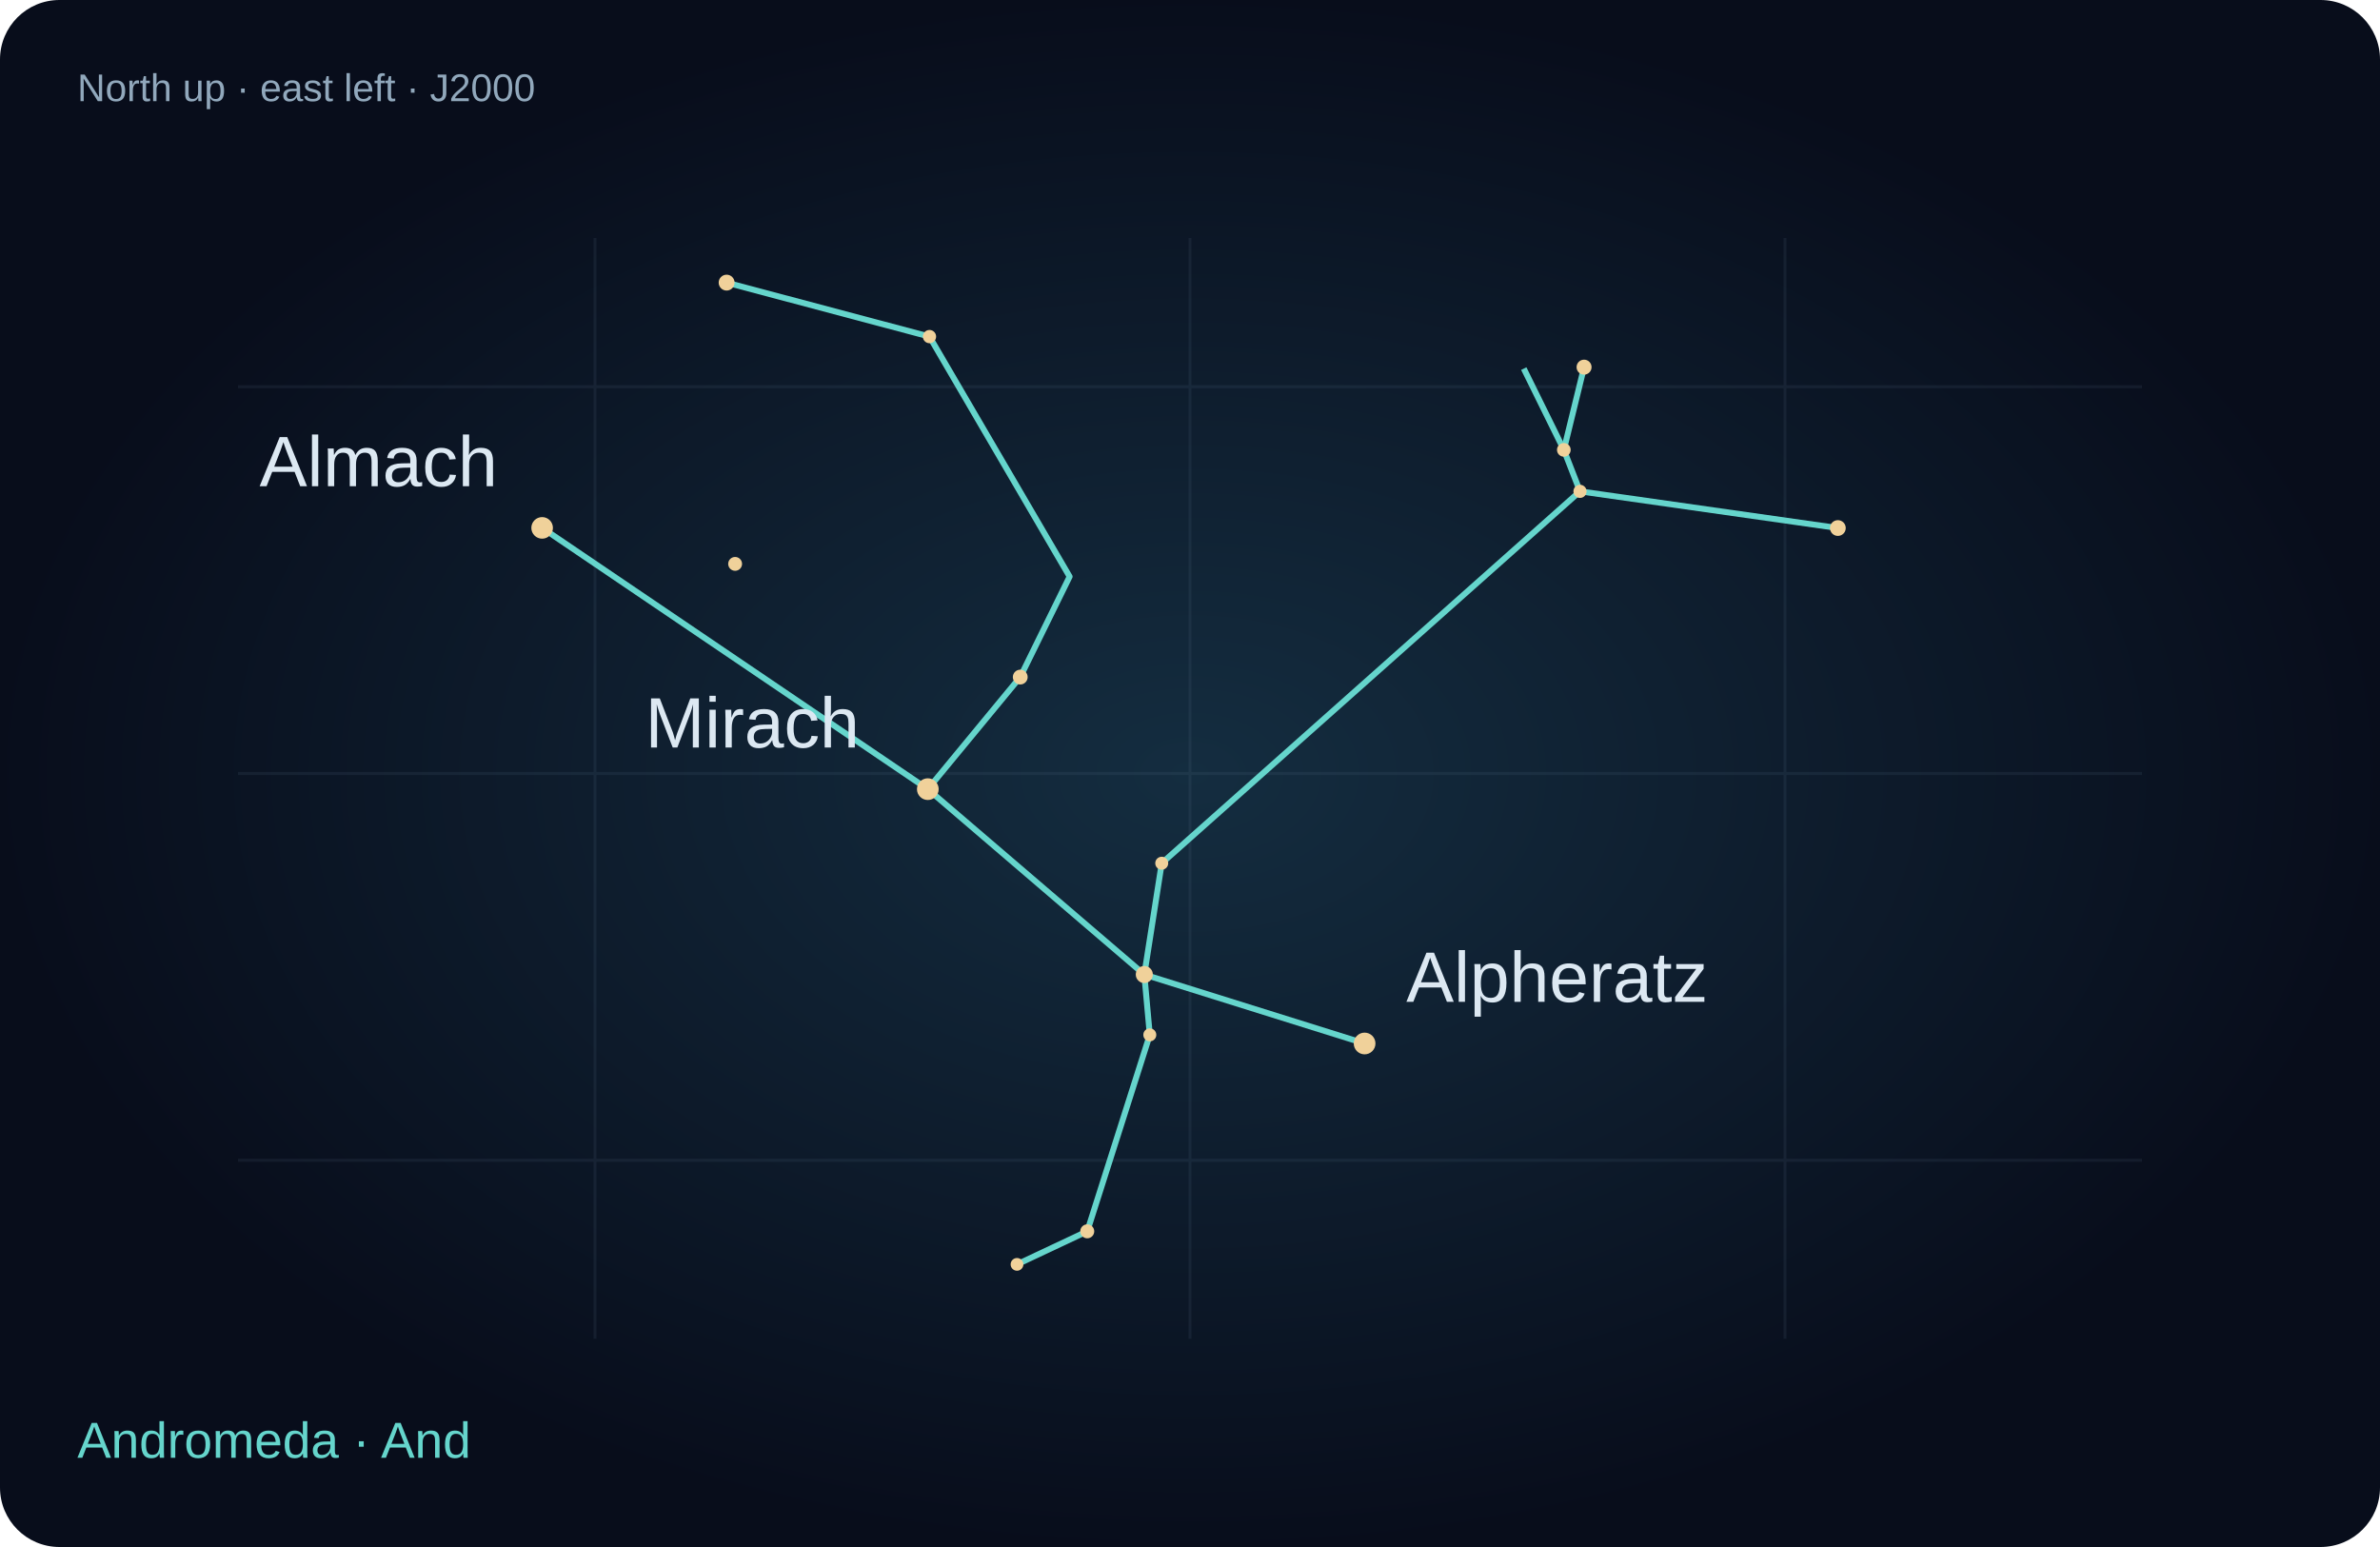
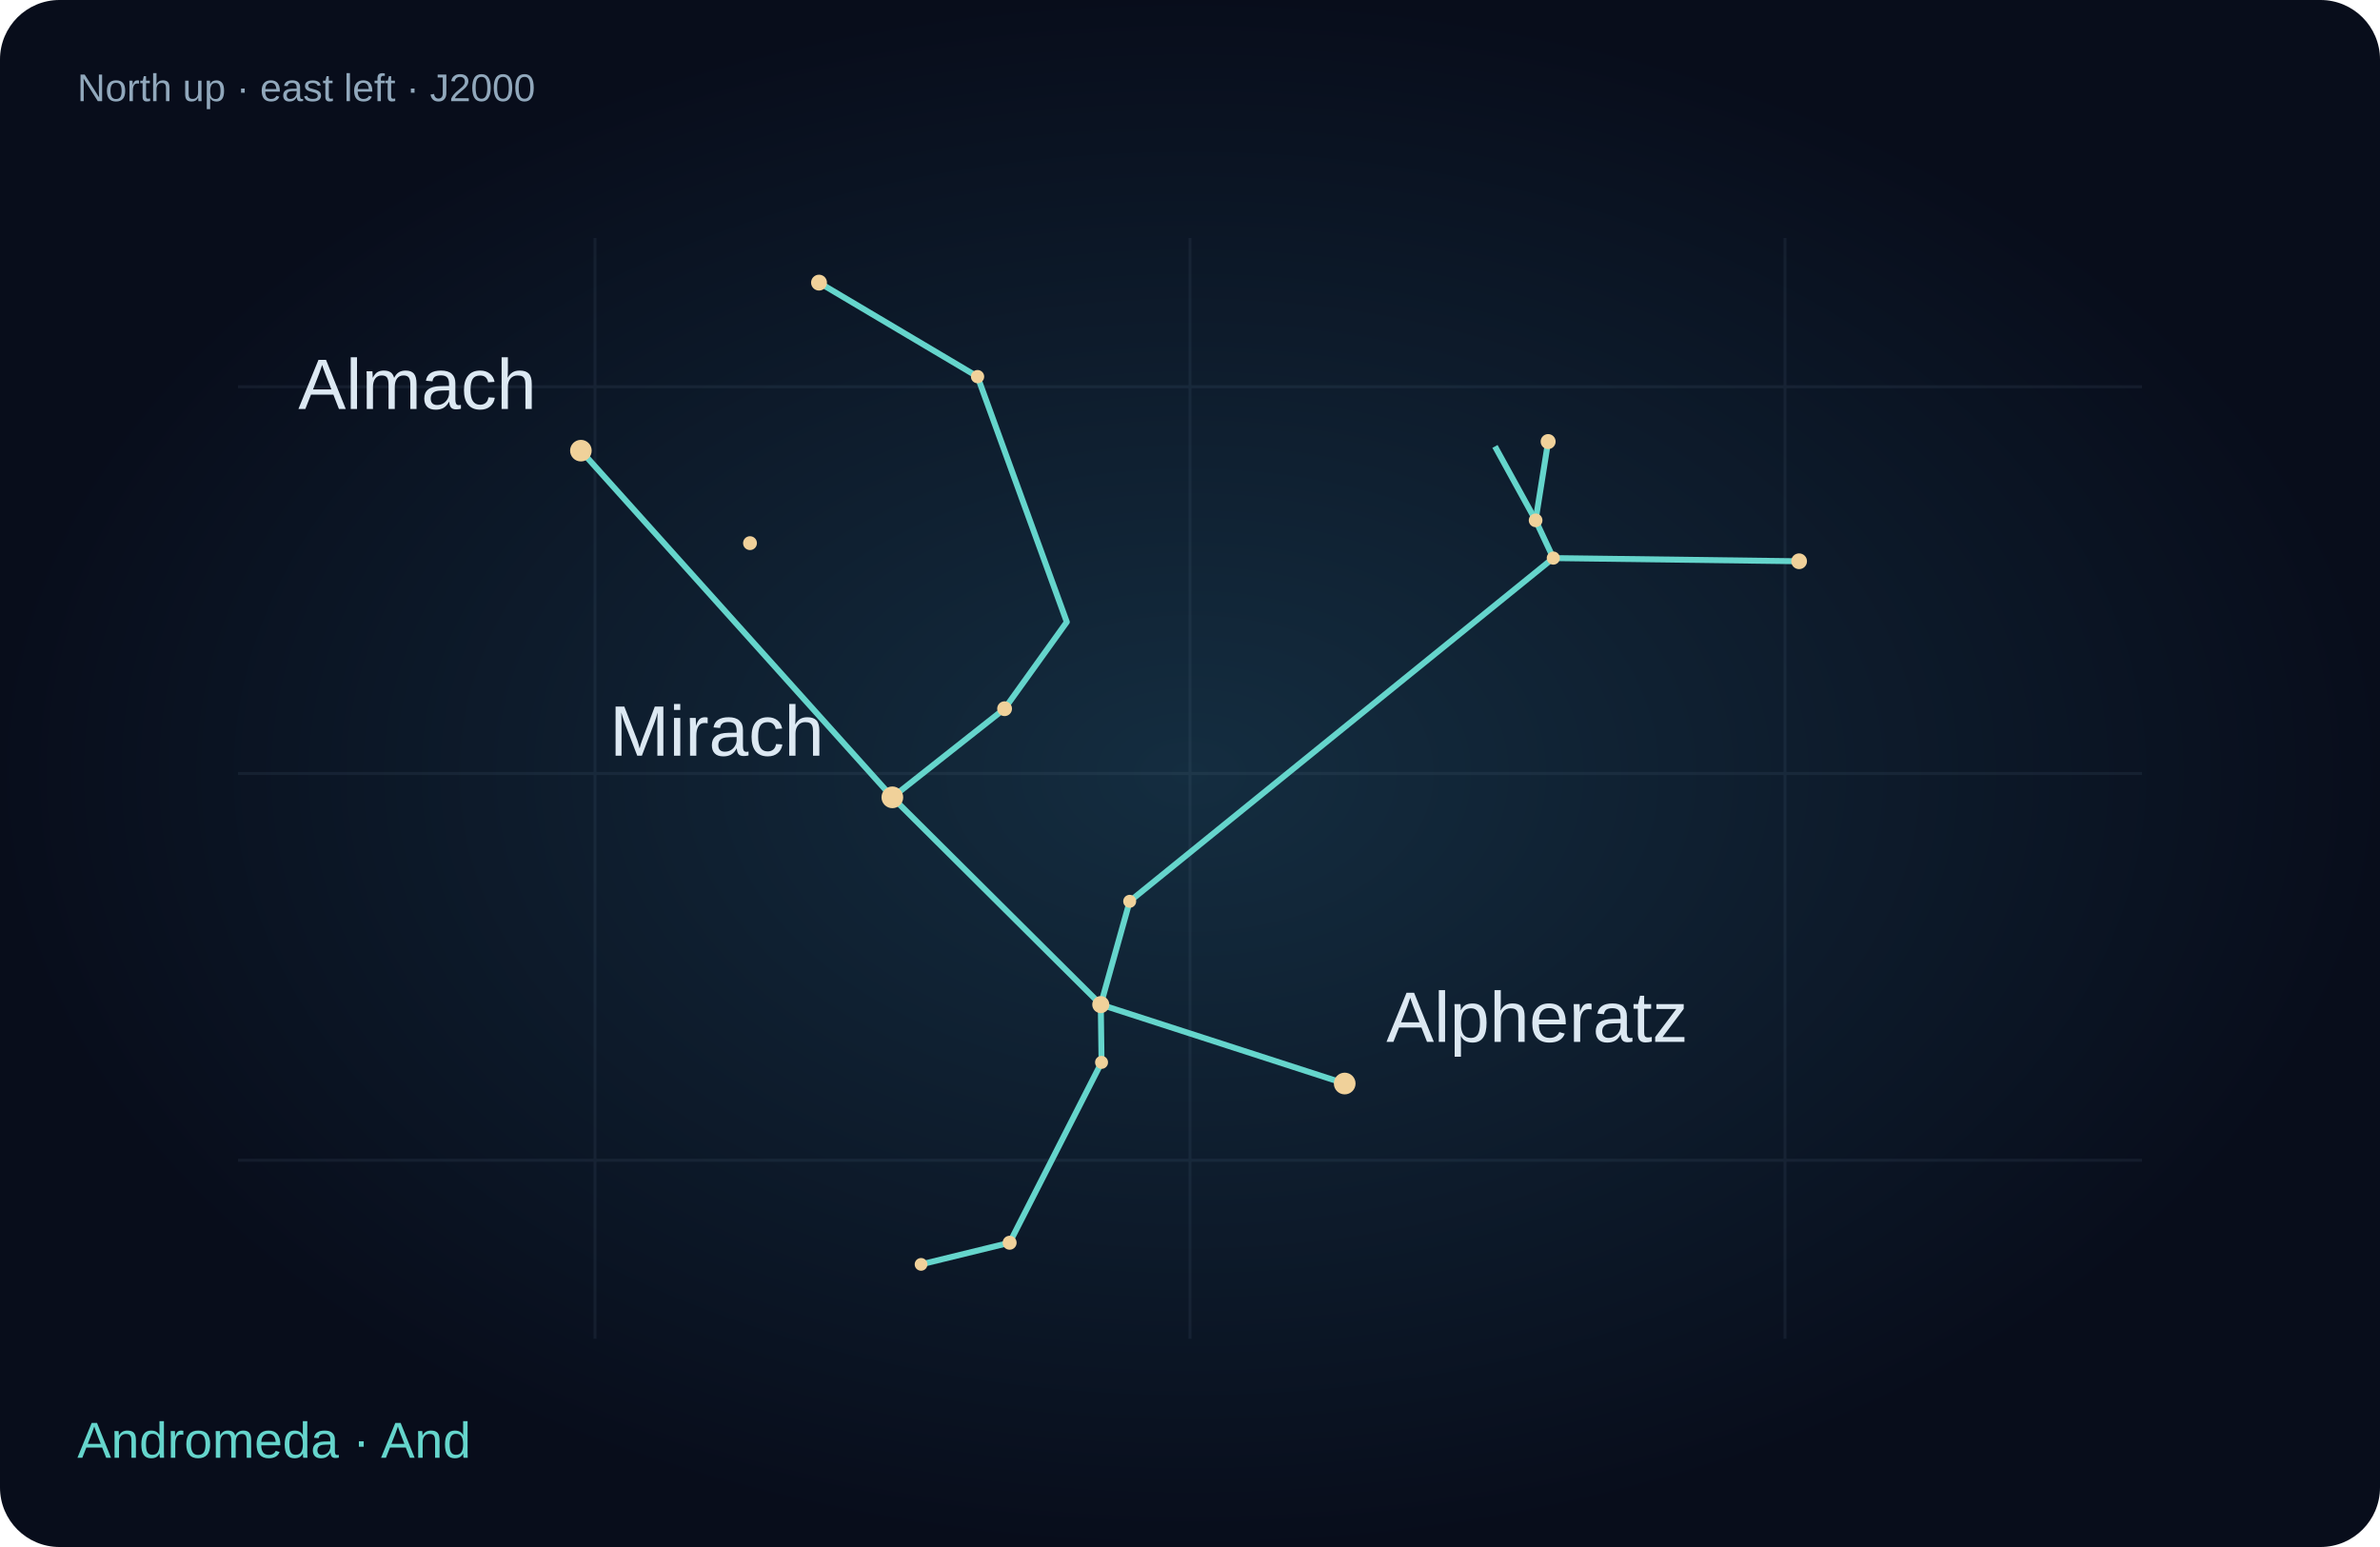
<svg xmlns="http://www.w3.org/2000/svg" width="800" height="520" viewBox="0 0 800 520" role="img" aria-label="Constellation finder chart Andromeda">
  <defs>
    <radialGradient id="bg">
      <stop stop-color="#142d40" />
      <stop offset="1" stop-color="#080d1b" />
    </radialGradient>
  </defs>
  <rect width="800" height="520" rx="20" fill="url(#bg)" />
  <g stroke="#67839c" stroke-opacity=".12">
    <path d="M80 130H720M80 260H720M80 390H720M200 80V450M400 80V450M600 80V450" />
  </g>
  <g fill="none" stroke="#65d5cc" stroke-width="2" stroke-linejoin="round">
-     <path d="M182.23,177.44 L311.87,265.26 L384.64,327.57 L458.69,350.75" />
-     <path d="M341.85,425.00 L365.46,413.89 L386.49,347.85 L384.64,327.57 L390.50,290.16 L531.09,165.16 L617.77,177.49" />
-     <path d="M531.09,165.16 L525.66,151.21 L532.46,123.41" />
-     <path d="M311.87,265.26 L342.94,227.59 L359.54,193.82 L312.43,113.14 L244.24,95.00" />
-     <path d="M525.66,151.21 L512.19,123.90" />
+     <path d="M195.26,151.48 L299.95,268.01 L370.01,337.68 L452.00,364.21" />
+     <path d="M309.60,425.00 L339.37,417.73 L370.27,357.10 L370.01,337.68 L379.73,302.96 L522.12,187.59 L604.74,188.66" />
+     <path d="M522.12,187.59 L516.17,174.90 L520.38,148.43" />
+     <path d="M299.95,268.01 L337.68,238.22 L358.59,209.07 L328.59,126.60 L275.30,95.00" />
+     <path d="M516.17,174.90 L502.51,150.06" />
  </g>
  <g fill="#f0d19a">
-     <circle cx="458.69" cy="350.75" r="3.65" />
-     <circle cx="390.50" cy="290.16" r="2.18" />
-     <circle cx="386.49" cy="347.85" r="2.18" />
-     <circle cx="384.64" cy="327.57" r="2.87" />
-     <circle cx="365.46" cy="413.89" r="2.35" />
-     <circle cx="342.94" cy="227.59" r="2.49" />
-     <circle cx="341.85" cy="425.00" r="2.14" />
-     <circle cx="312.43" cy="113.14" r="2.23" />
-     <circle cx="311.87" cy="265.26" r="3.65" />
-     <circle cx="247.10" cy="189.54" r="2.33" />
-     <circle cx="244.24" cy="95.00" r="2.67" />
-     <circle cx="182.23" cy="177.44" r="3.63" />
-     <circle cx="617.77" cy="177.49" r="2.65" />
-     <circle cx="532.46" cy="123.41" r="2.52" />
-     <circle cx="531.09" cy="165.16" r="2.21" />
-     <circle cx="525.66" cy="151.21" r="2.30" />
+     <circle cx="452.00" cy="364.21" r="3.65" />
+     <circle cx="379.73" cy="302.96" r="2.18" />
+     <circle cx="370.27" cy="357.10" r="2.18" />
+     <circle cx="370.01" cy="337.68" r="2.87" />
+     <circle cx="339.37" cy="417.73" r="2.35" />
+     <circle cx="337.68" cy="238.22" r="2.49" />
+     <circle cx="309.60" cy="425.00" r="2.14" />
+     <circle cx="328.59" cy="126.60" r="2.23" />
+     <circle cx="299.95" cy="268.01" r="3.65" />
+     <circle cx="252.10" cy="182.57" r="2.33" />
+     <circle cx="275.30" cy="95.00" r="2.67" />
+     <circle cx="195.26" cy="151.48" r="3.63" />
+     <circle cx="604.74" cy="188.66" r="2.65" />
+     <circle cx="520.38" cy="148.43" r="2.52" />
+     <circle cx="522.12" cy="187.59" r="2.21" />
+     <circle cx="516.17" cy="174.90" r="2.30" />
  </g>
  <g fill="#dce8f2" font-family="Arial,sans-serif" font-size="24">
-     <text x="472.69" y="336.75">Alpheratz</text>
-     <text x="216.87" y="251.26">Mirach</text>
-     <text x="87.23" y="163.44">Almach</text>
+     <text x="466.00" y="350.21">Alpheratz</text>
+     <text x="204.95" y="254.01">Mirach</text>
+     <text x="100.26" y="137.48">Almach</text>
  </g>
  <text x="26" y="34" fill="#91a8bc" font-family="Arial,sans-serif" font-size="13">North up · east left · J2000</text>
  <text x="26" y="490" fill="#65d5cc" font-family="Arial,sans-serif" font-size="17">Andromeda · And</text>
</svg>
